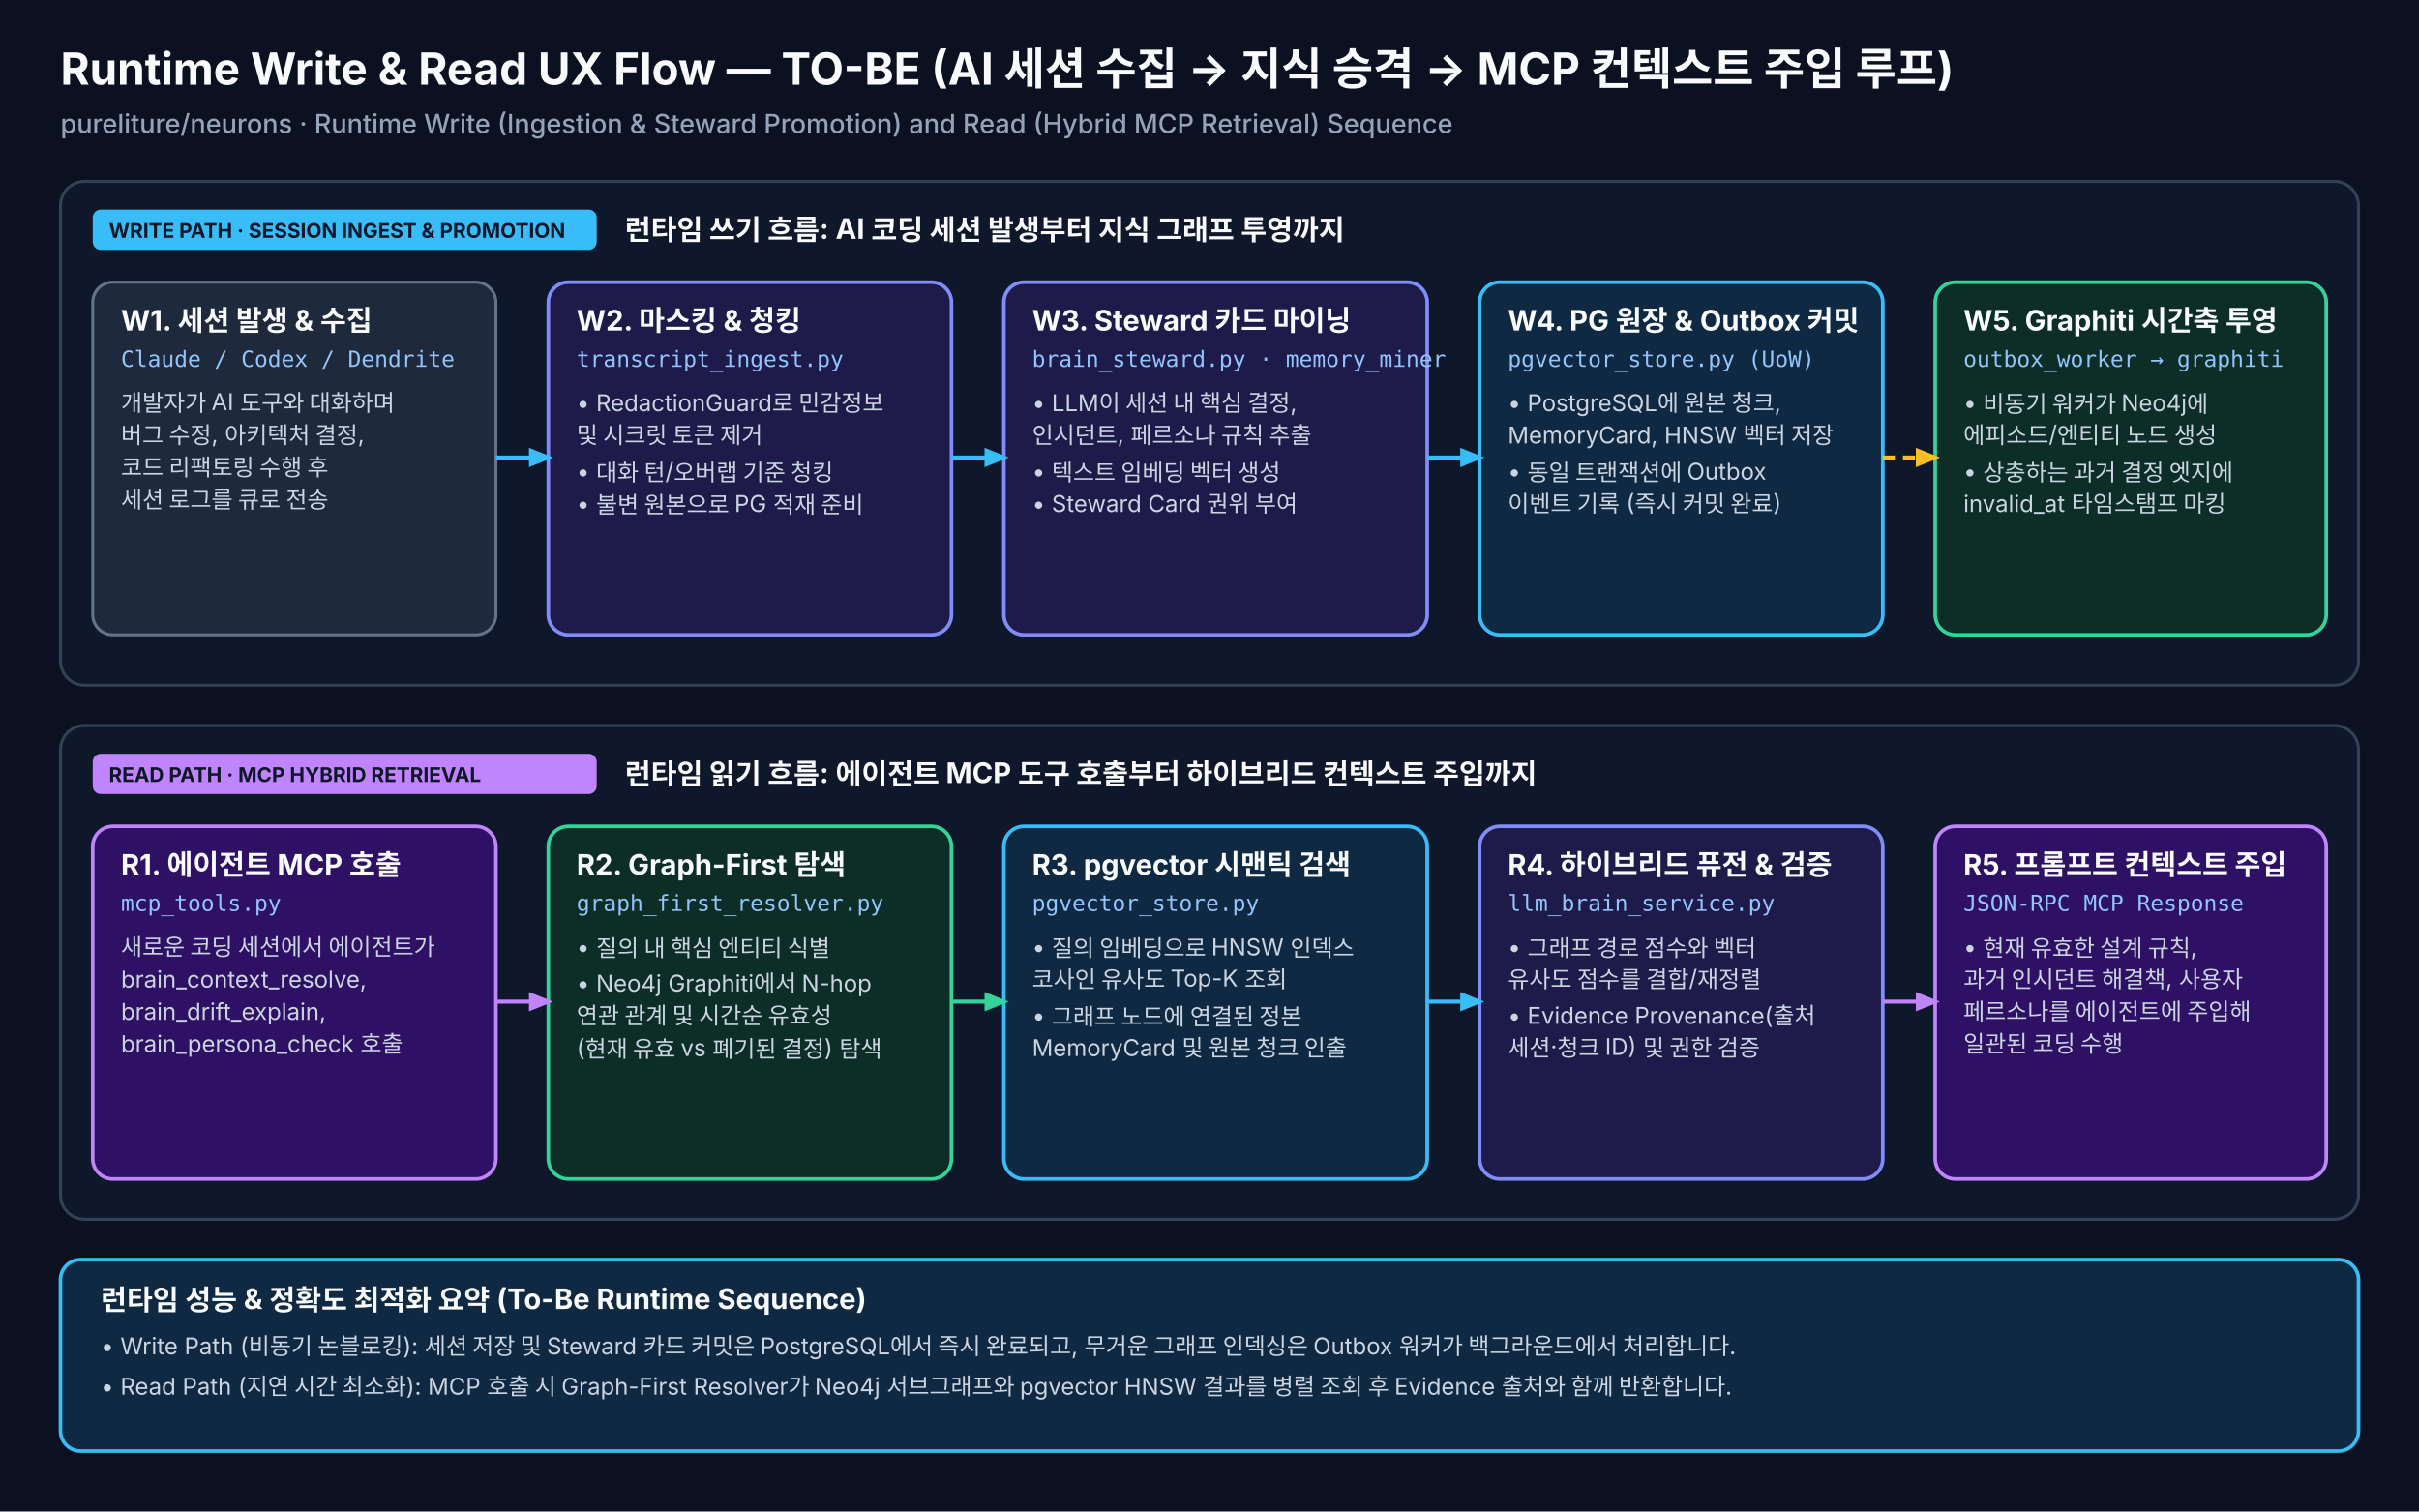
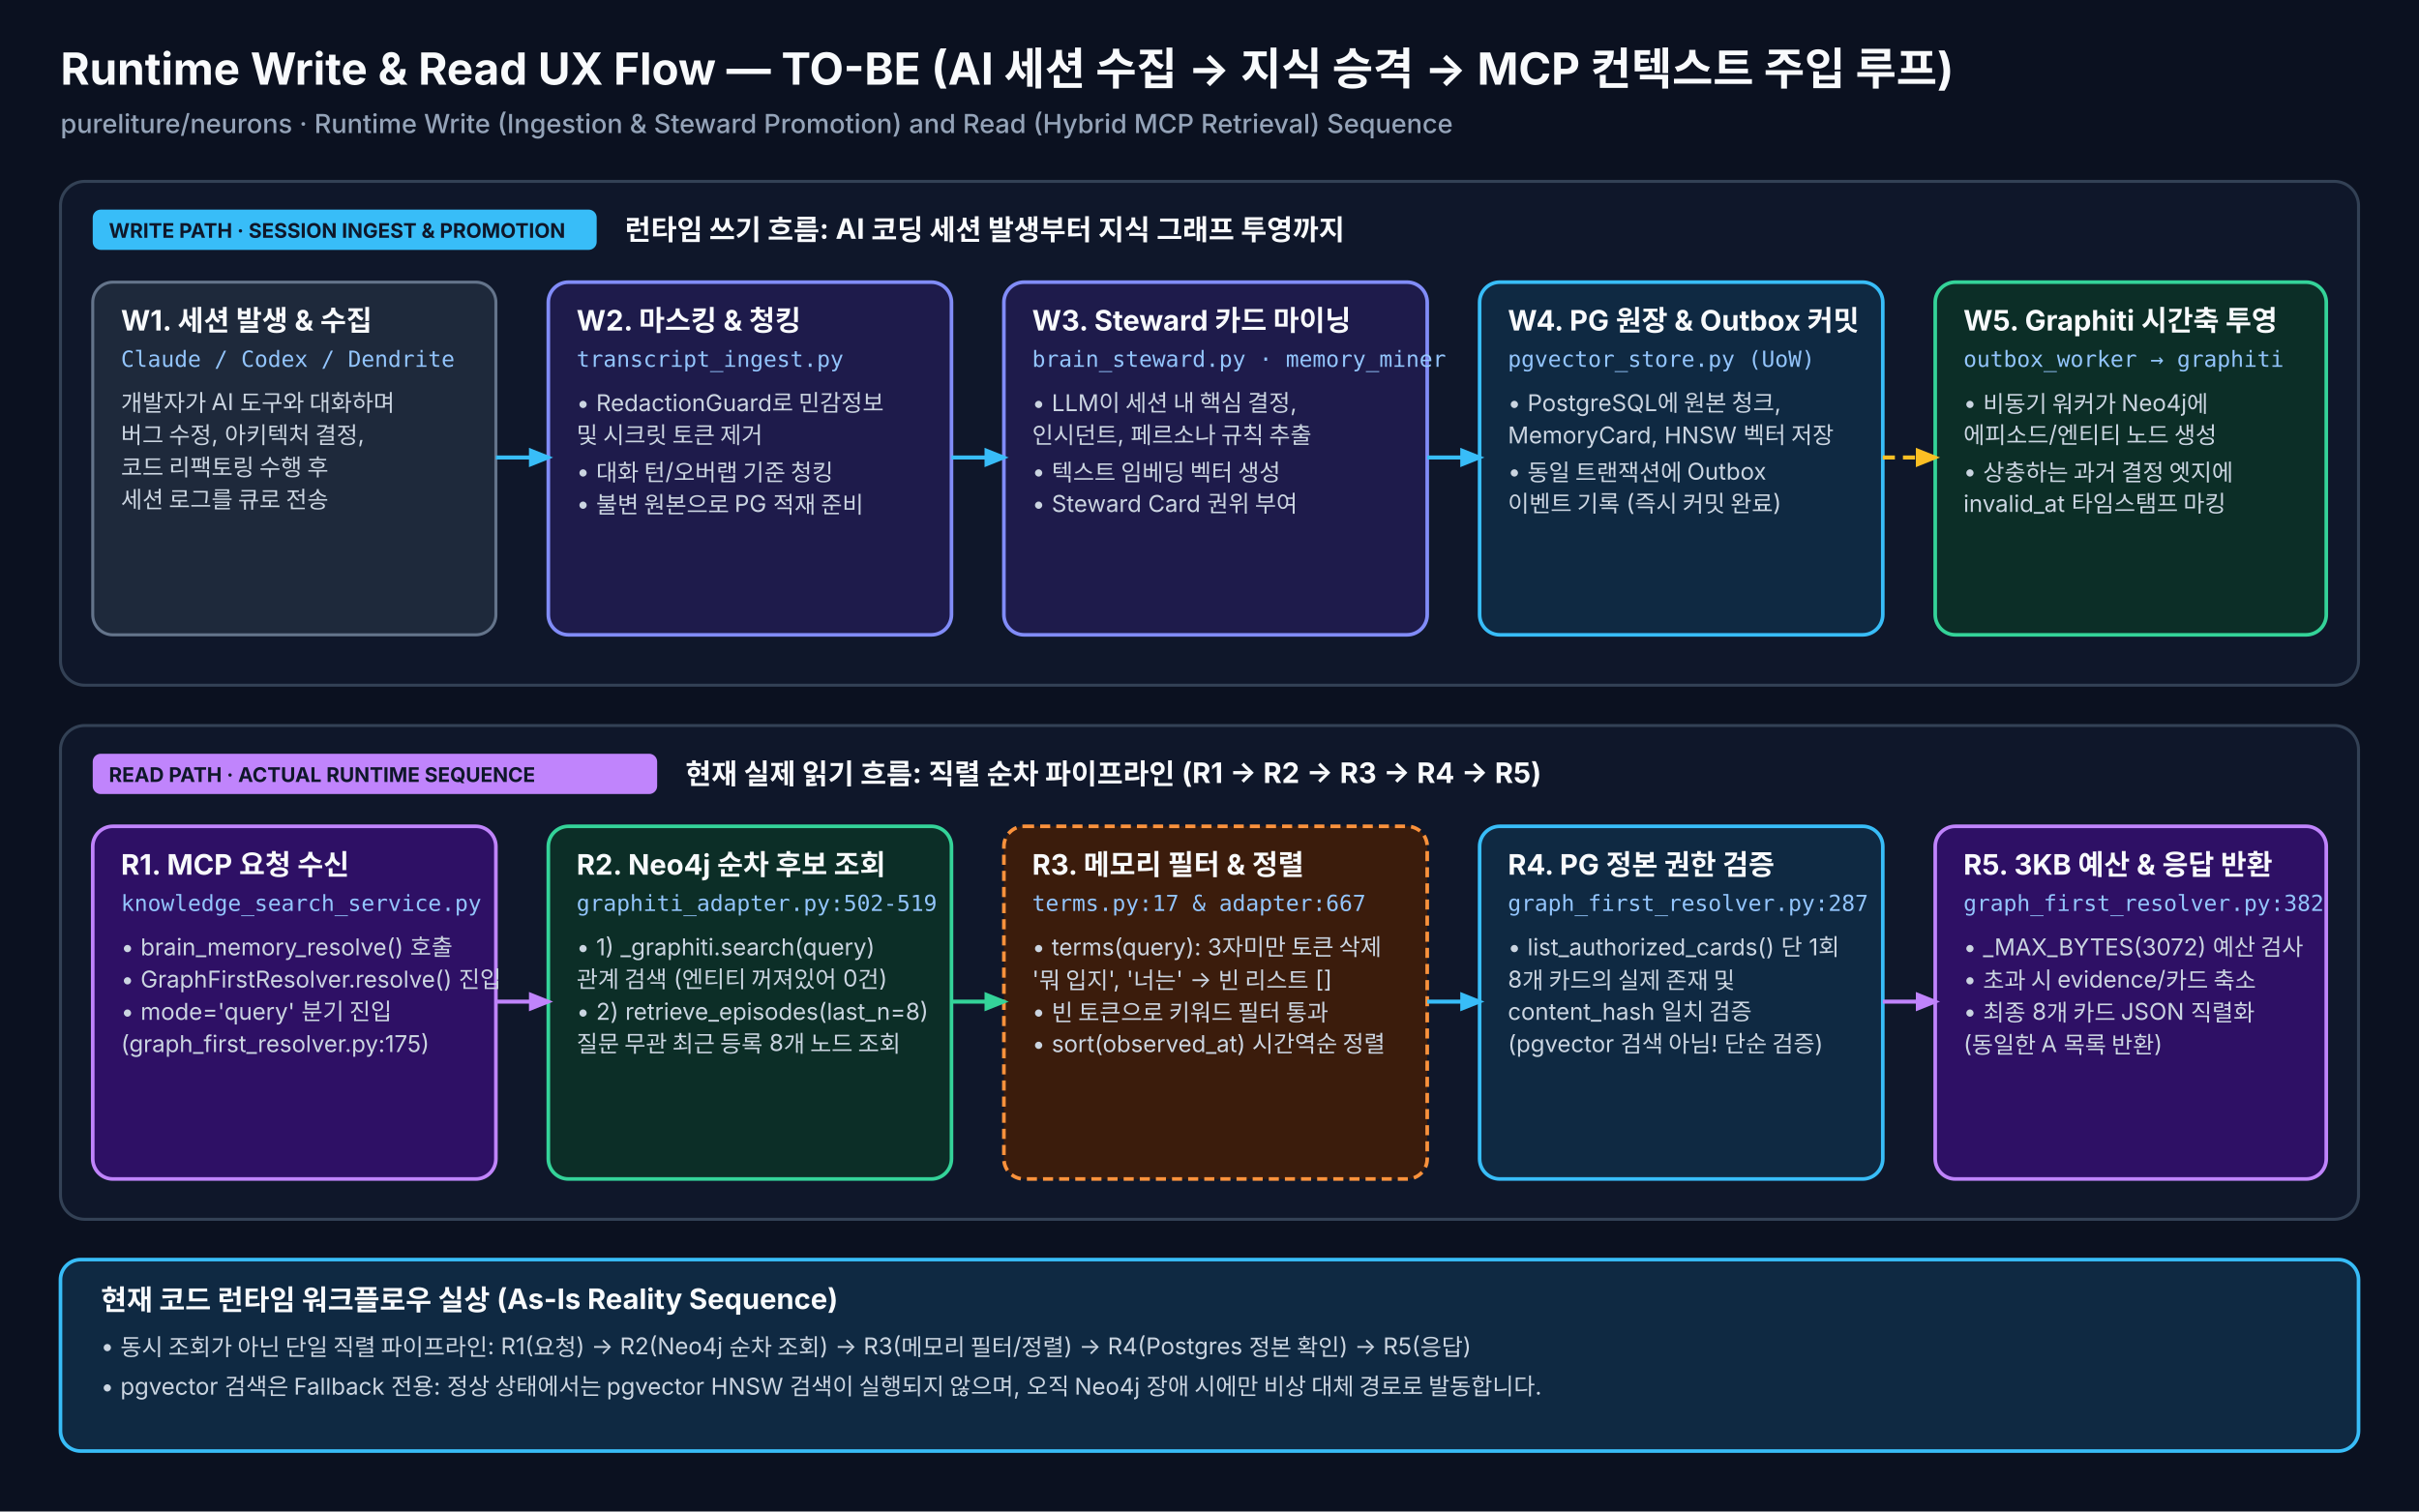
<svg xmlns="http://www.w3.org/2000/svg" viewBox="0 0 1200 750" width="100%" height="100%">
  <defs>
    <style>
      .bg { fill: #0b1120; }
      .grid-line { stroke: #1e293b; stroke-width: 1; stroke-dasharray: 4 4; }
      .title { font-family: 'Inter', -apple-system, BlinkMacSystemFont, 'Segoe UI', Roboto, sans-serif; font-size: 22px; font-weight: 700; fill: #f8fafc; }
      .subtitle { font-family: 'Inter', -apple-system, BlinkMacSystemFont, 'Segoe UI', Roboto, sans-serif; font-size: 13px; font-weight: 500; fill: #94a3b8; }
      .lane-box { fill: #0f172a; stroke: #334155; stroke-width: 1.5; rx: 12; }
      .lane-title { font-family: 'Inter', sans-serif; font-size: 12px; font-weight: 700; fill: #38bdf8; letter-spacing: 0.08em; }
      .card-pg { fill: #0f2942; stroke: #38bdf8; stroke-width: 1.8; rx: 10; }
      .card-neo { fill: #0c2e27; stroke: #34d399; stroke-width: 1.8; rx: 10; }
      .card-py { fill: #1e1b4b; stroke: #818cf8; stroke-width: 1.8; rx: 10; }
      .card-mcp { fill: #2e1065; stroke: #c084fc; stroke-width: 1.8; rx: 10; }
      .card-warn { fill: #3b1c0c; stroke: #fb923c; stroke-width: 1.8; stroke-dasharray: 5 3; rx: 10; }
      .card-legacy { fill: #27171c; stroke: #f87171; stroke-width: 1.5; stroke-dasharray: 6 4; rx: 10; }
      .card-neutral { fill: #1e293b; stroke: #64748b; stroke-width: 1.5; rx: 10; }
      .node-title { font-family: 'Inter', sans-serif; font-size: 14px; font-weight: 700; fill: #f8fafc; }
      .node-code { font-family: 'JetBrains Mono', 'Fira Code', monospace; font-size: 11px; font-weight: 500; fill: #93c5fd; }
      .node-desc { font-family: 'Inter', sans-serif; font-size: 11.5px; font-weight: 400; fill: #cbd5e1; }
      .badge-text { font-family: 'Inter', sans-serif; font-size: 10px; font-weight: 700; fill: #0f172a; }
      .edge-solid { stroke: #38bdf8; stroke-width: 2; fill: none; }
      .edge-neo { stroke: #34d399; stroke-width: 2; fill: none; }
      .edge-mcp { stroke: #c084fc; stroke-width: 2; fill: none; }
      .edge-async { stroke: #fbbf24; stroke-width: 2; stroke-dasharray: 6 4; fill: none; }
      .edge-legacy { stroke: #f87171; stroke-width: 1.6; stroke-dasharray: 4 4; fill: none; }
      .edge-label { font-family: 'Inter', sans-serif; font-size: 10.5px; font-weight: 600; fill: #e2e8f0; }
      .edge-label-bg { fill: #0f172a; stroke: #334155; stroke-width: 1; rx: 4; }
    </style>
    <marker id="arrow-blue" viewBox="0 0 10 10" refX="8" refY="5" markerWidth="6" markerHeight="6" orient="auto-start-reverse">
      <path d="M 0 1 L 10 5 L 0 9 z" fill="#38bdf8" />
    </marker>
    <marker id="arrow-green" viewBox="0 0 10 10" refX="8" refY="5" markerWidth="6" markerHeight="6" orient="auto-start-reverse">
      <path d="M 0 1 L 10 5 L 0 9 z" fill="#34d399" />
    </marker>
    <marker id="arrow-purple" viewBox="0 0 10 10" refX="8" refY="5" markerWidth="6" markerHeight="6" orient="auto-start-reverse">
      <path d="M 0 1 L 10 5 L 0 9 z" fill="#c084fc" />
    </marker>
    <marker id="arrow-amber" viewBox="0 0 10 10" refX="8" refY="5" markerWidth="6" markerHeight="6" orient="auto-start-reverse">
      <path d="M 0 1 L 10 5 L 0 9 z" fill="#fbbf24" />
    </marker>
    <marker id="arrow-red" viewBox="0 0 10 10" refX="8" refY="5" markerWidth="6" markerHeight="6" orient="auto-start-reverse">
      <path d="M 0 1 L 10 5 L 0 9 z" fill="#f87171" />
    </marker>
  </defs>
  <rect width="1200" height="750" class="bg" />
  <text x="30" y="42" class="title">Runtime Write &amp; Read UX Flow — TO-BE (AI 세션 수집 → 지식 승격 → MCP 컨텍스트 주입 루프)</text>
  <text x="30" y="66" class="subtitle">pureliture/neurons · Runtime Write (Ingestion &amp; Steward Promotion) and Read (Hybrid MCP Retrieval) Sequence</text>
  <rect x="30" y="90" width="1140" height="250" class="lane-box" />
  <rect x="46" y="104" width="250" height="20" rx="4" fill="#38bdf8" />
  <text x="54" y="118" class="badge-text">WRITE PATH · SESSION INGEST &amp; PROMOTION</text>
  <text x="310" y="119" class="node-title">런타임 쓰기 흐름: AI 코딩 세션 발생부터 지식 그래프 투영까지</text>
  <rect x="46" y="140" width="200" height="175" class="card-neutral" />
  <text x="60" y="164" class="node-title">W1. 세션 발생 &amp; 수집</text>
  <text x="60" y="182" class="node-code">Claude / Codex / Dendrite</text>
  <text x="60" y="204" class="node-desc">개발자가 AI 도구와 대화하며</text>
  <text x="60" y="220" class="node-desc">버그 수정, 아키텍처 결정,</text>
  <text x="60" y="236" class="node-desc">코드 리팩토링 수행 후</text>
  <text x="60" y="252" class="node-desc">세션 로그를 큐로 전송</text>
  <rect x="272" y="140" width="200" height="175" class="card-py" />
  <text x="286" y="164" class="node-title">W2. 마스킹 &amp; 청킹</text>
  <text x="286" y="182" class="node-code">transcript_ingest.py</text>
  <text x="286" y="204" class="node-desc">• RedactionGuard로 민감정보</text>
  <text x="286" y="220" class="node-desc">  및 시크릿 토큰 제거</text>
  <text x="286" y="238" class="node-desc">• 대화 턴/오버랩 기준 청킹</text>
  <text x="286" y="254" class="node-desc">• 불변 원본으로 PG 적재 준비</text>
  <rect x="498" y="140" width="210" height="175" class="card-py" />
  <text x="512" y="164" class="node-title">W3. Steward 카드 마이닝</text>
  <text x="512" y="182" class="node-code">brain_steward.py · memory_miner</text>
  <text x="512" y="204" class="node-desc">• LLM이 세션 내 핵심 결정,</text>
  <text x="512" y="220" class="node-desc">  인시던트, 페르소나 규칙 추출</text>
  <text x="512" y="238" class="node-desc">• 텍스트 임베딩 벡터 생성</text>
  <text x="512" y="254" class="node-desc">• Steward Card 권위 부여</text>
  <rect x="734" y="140" width="200" height="175" class="card-pg" />
  <text x="748" y="164" class="node-title">W4. PG 원장 &amp; Outbox 커밋</text>
  <text x="748" y="182" class="node-code">pgvector_store.py (UoW)</text>
  <text x="748" y="204" class="node-desc">• PostgreSQL에 원본 청크,</text>
  <text x="748" y="220" class="node-desc">  MemoryCard, HNSW 벡터 저장</text>
  <text x="748" y="238" class="node-desc">• 동일 트랜잭션에 Outbox</text>
  <text x="748" y="254" class="node-desc">  이벤트 기록 (즉시 커밋 완료)</text>
  <rect x="960" y="140" width="194" height="175" class="card-neo" />
  <text x="974" y="164" class="node-title">W5. Graphiti 시간축 투영</text>
  <text x="974" y="182" class="node-code">outbox_worker → graphiti</text>
  <text x="974" y="204" class="node-desc">• 비동기 워커가 Neo4j에</text>
  <text x="974" y="220" class="node-desc">  에피소드/엔티티 노드 생성</text>
  <text x="974" y="238" class="node-desc">• 상충하는 과거 결정 엣지에</text>
  <text x="974" y="254" class="node-desc">  invalid_at 타임스탬프 마킹</text>
  <path d="M 246 227 L 272 227" class="edge-solid" marker-end="url(#arrow-blue)" />
  <path d="M 472 227 L 498 227" class="edge-solid" marker-end="url(#arrow-blue)" />
  <path d="M 708 227 L 734 227" class="edge-solid" marker-end="url(#arrow-blue)" />
  <path d="M 934 227 L 960 227" class="edge-async" marker-end="url(#arrow-amber)" />
  <rect x="30" y="360" width="1140" height="245" class="lane-box" />
-   <rect x="46" y="374" width="250" height="20" rx="4" fill="#c084fc" />
-   <text x="54" y="388" class="badge-text">READ PATH · MCP HYBRID RETRIEVAL</text>
-   <text x="310" y="389" class="node-title">런타임 읽기 흐름: 에이전트 MCP 도구 호출부터 하이브리드 컨텍스트 주입까지</text>
+   <rect x="46" y="374" width="280" height="20" rx="4" fill="#c084fc" />
+   <text x="54" y="388" class="badge-text">READ PATH · ACTUAL RUNTIME SEQUENCE</text>
+   <text x="340" y="389" class="node-title">현재 실제 읽기 흐름: 직렬 순차 파이프라인 (R1 → R2 → R3 → R4 → R5)</text>
  <rect x="46" y="410" width="200" height="175" class="card-mcp" />
-   <text x="60" y="434" class="node-title">R1. 에이전트 MCP 호출</text>
-   <text x="60" y="452" class="node-code">mcp_tools.py</text>
-   <text x="60" y="474" class="node-desc">새로운 코딩 세션에서 에이전트가</text>
-   <text x="60" y="490" class="node-desc">brain_context_resolve,</text>
-   <text x="60" y="506" class="node-desc">brain_drift_explain,</text>
-   <text x="60" y="522" class="node-desc">brain_persona_check 호출</text>
+   <text x="60" y="434" class="node-title">R1. MCP 요청 수신</text>
+   <text x="60" y="452" class="node-code">knowledge_search_service.py</text>
+   <text x="60" y="474" class="node-desc">• brain_memory_resolve() 호출</text>
+   <text x="60" y="490" class="node-desc">• GraphFirstResolver.resolve() 진입</text>
+   <text x="60" y="506" class="node-desc">• mode='query' 분기 진입</text>
+   <text x="60" y="522" class="node-desc">  (graph_first_resolver.py:175)</text>
  <rect x="272" y="410" width="200" height="175" class="card-neo" />
-   <text x="286" y="434" class="node-title">R2. Graph-First 탐색</text>
-   <text x="286" y="452" class="node-code">graph_first_resolver.py</text>
-   <text x="286" y="474" class="node-desc">• 질의 내 핵심 엔티티 식별</text>
-   <text x="286" y="492" class="node-desc">• Neo4j Graphiti에서 N-hop</text>
-   <text x="286" y="508" class="node-desc">  연관 관계 및 시간순 유효성</text>
-   <text x="286" y="524" class="node-desc">  (현재 유효 vs 폐기된 결정) 탐색</text>
-   <rect x="498" y="410" width="210" height="175" class="card-pg" />
-   <text x="512" y="434" class="node-title">R3. pgvector 시맨틱 검색</text>
-   <text x="512" y="452" class="node-code">pgvector_store.py</text>
-   <text x="512" y="474" class="node-desc">• 질의 임베딩으로 HNSW 인덱스</text>
-   <text x="512" y="490" class="node-desc">  코사인 유사도 Top-K 조회</text>
-   <text x="512" y="508" class="node-desc">• 그래프 노드에 연결된 정본</text>
-   <text x="512" y="524" class="node-desc">  MemoryCard 및 원본 청크 인출</text>
-   <rect x="734" y="410" width="200" height="175" class="card-py" />
-   <text x="748" y="434" class="node-title">R4. 하이브리드 퓨전 &amp; 검증</text>
-   <text x="748" y="452" class="node-code">llm_brain_service.py</text>
-   <text x="748" y="474" class="node-desc">• 그래프 경로 점수와 벡터</text>
-   <text x="748" y="490" class="node-desc">  유사도 점수를 결합/재정렬</text>
-   <text x="748" y="508" class="node-desc">• Evidence Provenance(출처</text>
-   <text x="748" y="524" class="node-desc">  세션·청크 ID) 및 권한 검증</text>
+   <text x="286" y="434" class="node-title">R2. Neo4j 순차 후보 조회</text>
+   <text x="286" y="452" class="node-code">graphiti_adapter.py:502-519</text>
+   <text x="286" y="474" class="node-desc">• 1) _graphiti.search(query)</text>
+   <text x="286" y="490" class="node-desc">  관계 검색 (엔티티 꺼져있어 0건)</text>
+   <text x="286" y="506" class="node-desc">• 2) retrieve_episodes(last_n=8)</text>
+   <text x="286" y="522" class="node-desc">  질문 무관 최근 등록 8개 노드 조회</text>
+   <rect x="498" y="410" width="210" height="175" class="card-warn" />
+   <text x="512" y="434" class="node-title">R3. 메모리 필터 &amp; 정렬</text>
+   <text x="512" y="452" class="node-code">terms.py:17 &amp; adapter:667</text>
+   <text x="512" y="474" class="node-desc">• terms(query): 3자미만 토큰 삭제</text>
+   <text x="512" y="490" class="node-desc">  '뭐 입지', '너는' → 빈 리스트 []</text>
+   <text x="512" y="506" class="node-desc">• 빈 토큰으로 키워드 필터 통과</text>
+   <text x="512" y="522" class="node-desc">• sort(observed_at) 시간역순 정렬</text>
+   <rect x="734" y="410" width="200" height="175" class="card-pg" />
+   <text x="748" y="434" class="node-title">R4. PG 정본 권한 검증</text>
+   <text x="748" y="452" class="node-code">graph_first_resolver.py:287</text>
+   <text x="748" y="474" class="node-desc">• list_authorized_cards() 단 1회</text>
+   <text x="748" y="490" class="node-desc">  8개 카드의 실제 존재 및</text>
+   <text x="748" y="506" class="node-desc">  content_hash 일치 검증</text>
+   <text x="748" y="522" class="node-desc">  (pgvector 검색 아님! 단순 검증)</text>
  <rect x="960" y="410" width="194" height="175" class="card-mcp" />
-   <text x="974" y="434" class="node-title">R5. 프롬프트 컨텍스트 주입</text>
-   <text x="974" y="452" class="node-code">JSON-RPC MCP Response</text>
-   <text x="974" y="474" class="node-desc">• 현재 유효한 설계 규칙,</text>
-   <text x="974" y="490" class="node-desc">  과거 인시던트 해결책, 사용자</text>
-   <text x="974" y="506" class="node-desc">  페르소나를 에이전트에 주입해</text>
-   <text x="974" y="522" class="node-desc">  일관된 코딩 수행</text>
+   <text x="974" y="434" class="node-title">R5. 3KB 예산 &amp; 응답 반환</text>
+   <text x="974" y="452" class="node-code">graph_first_resolver.py:382</text>
+   <text x="974" y="474" class="node-desc">• _MAX_BYTES(3072) 예산 검사</text>
+   <text x="974" y="490" class="node-desc">• 초과 시 evidence/카드 축소</text>
+   <text x="974" y="506" class="node-desc">• 최종 8개 카드 JSON 직렬화</text>
+   <text x="974" y="522" class="node-desc">  (동일한 A 목록 반환)</text>
  <path d="M 246 497 L 272 497" class="edge-mcp" marker-end="url(#arrow-purple)" />
  <path d="M 472 497 L 498 497" class="edge-neo" marker-end="url(#arrow-green)" />
  <path d="M 708 497 L 734 497" class="edge-solid" marker-end="url(#arrow-blue)" />
  <path d="M 934 497 L 960 497" class="edge-mcp" marker-end="url(#arrow-purple)" />
  <rect x="30" y="625" width="1140" height="95" class="card-pg" />
-   <text x="50" y="650" class="node-title" fill="#7dd3fc">런타임 성능 &amp; 정확도 최적화 요약 (To-Be Runtime Sequence)</text>
-   <text x="50" y="672" class="node-desc">• Write Path (비동기 논블로킹): 세션 저장 및 Steward 카드 커밋은 PostgreSQL에서 즉시 완료되고, 무거운 그래프 인덱싱은 Outbox 워커가 백그라운드에서 처리합니다.</text>
-   <text x="50" y="692" class="node-desc">• Read Path (지연 시간 최소화): MCP 호출 시 Graph-First Resolver가 Neo4j 서브그래프와 pgvector HNSW 결과를 병렬 조회 후 Evidence 출처와 함께 반환합니다.</text>
+   <text x="50" y="650" class="node-title" fill="#7dd3fc">현재 코드 런타임 워크플로우 실상 (As-Is Reality Sequence)</text>
+   <text x="50" y="672" class="node-desc">• 동시 조회가 아닌 단일 직렬 파이프라인: R1(요청) → R2(Neo4j 순차 조회) → R3(메모리 필터/정렬) → R4(Postgres 정본 확인) → R5(응답)</text>
+   <text x="50" y="692" class="node-desc">• pgvector 검색은 Fallback 전용: 정상 상태에서는 pgvector HNSW 검색이 실행되지 않으며, 오직 Neo4j 장애 시에만 비상 대체 경로로 발동합니다.</text>
</svg>
